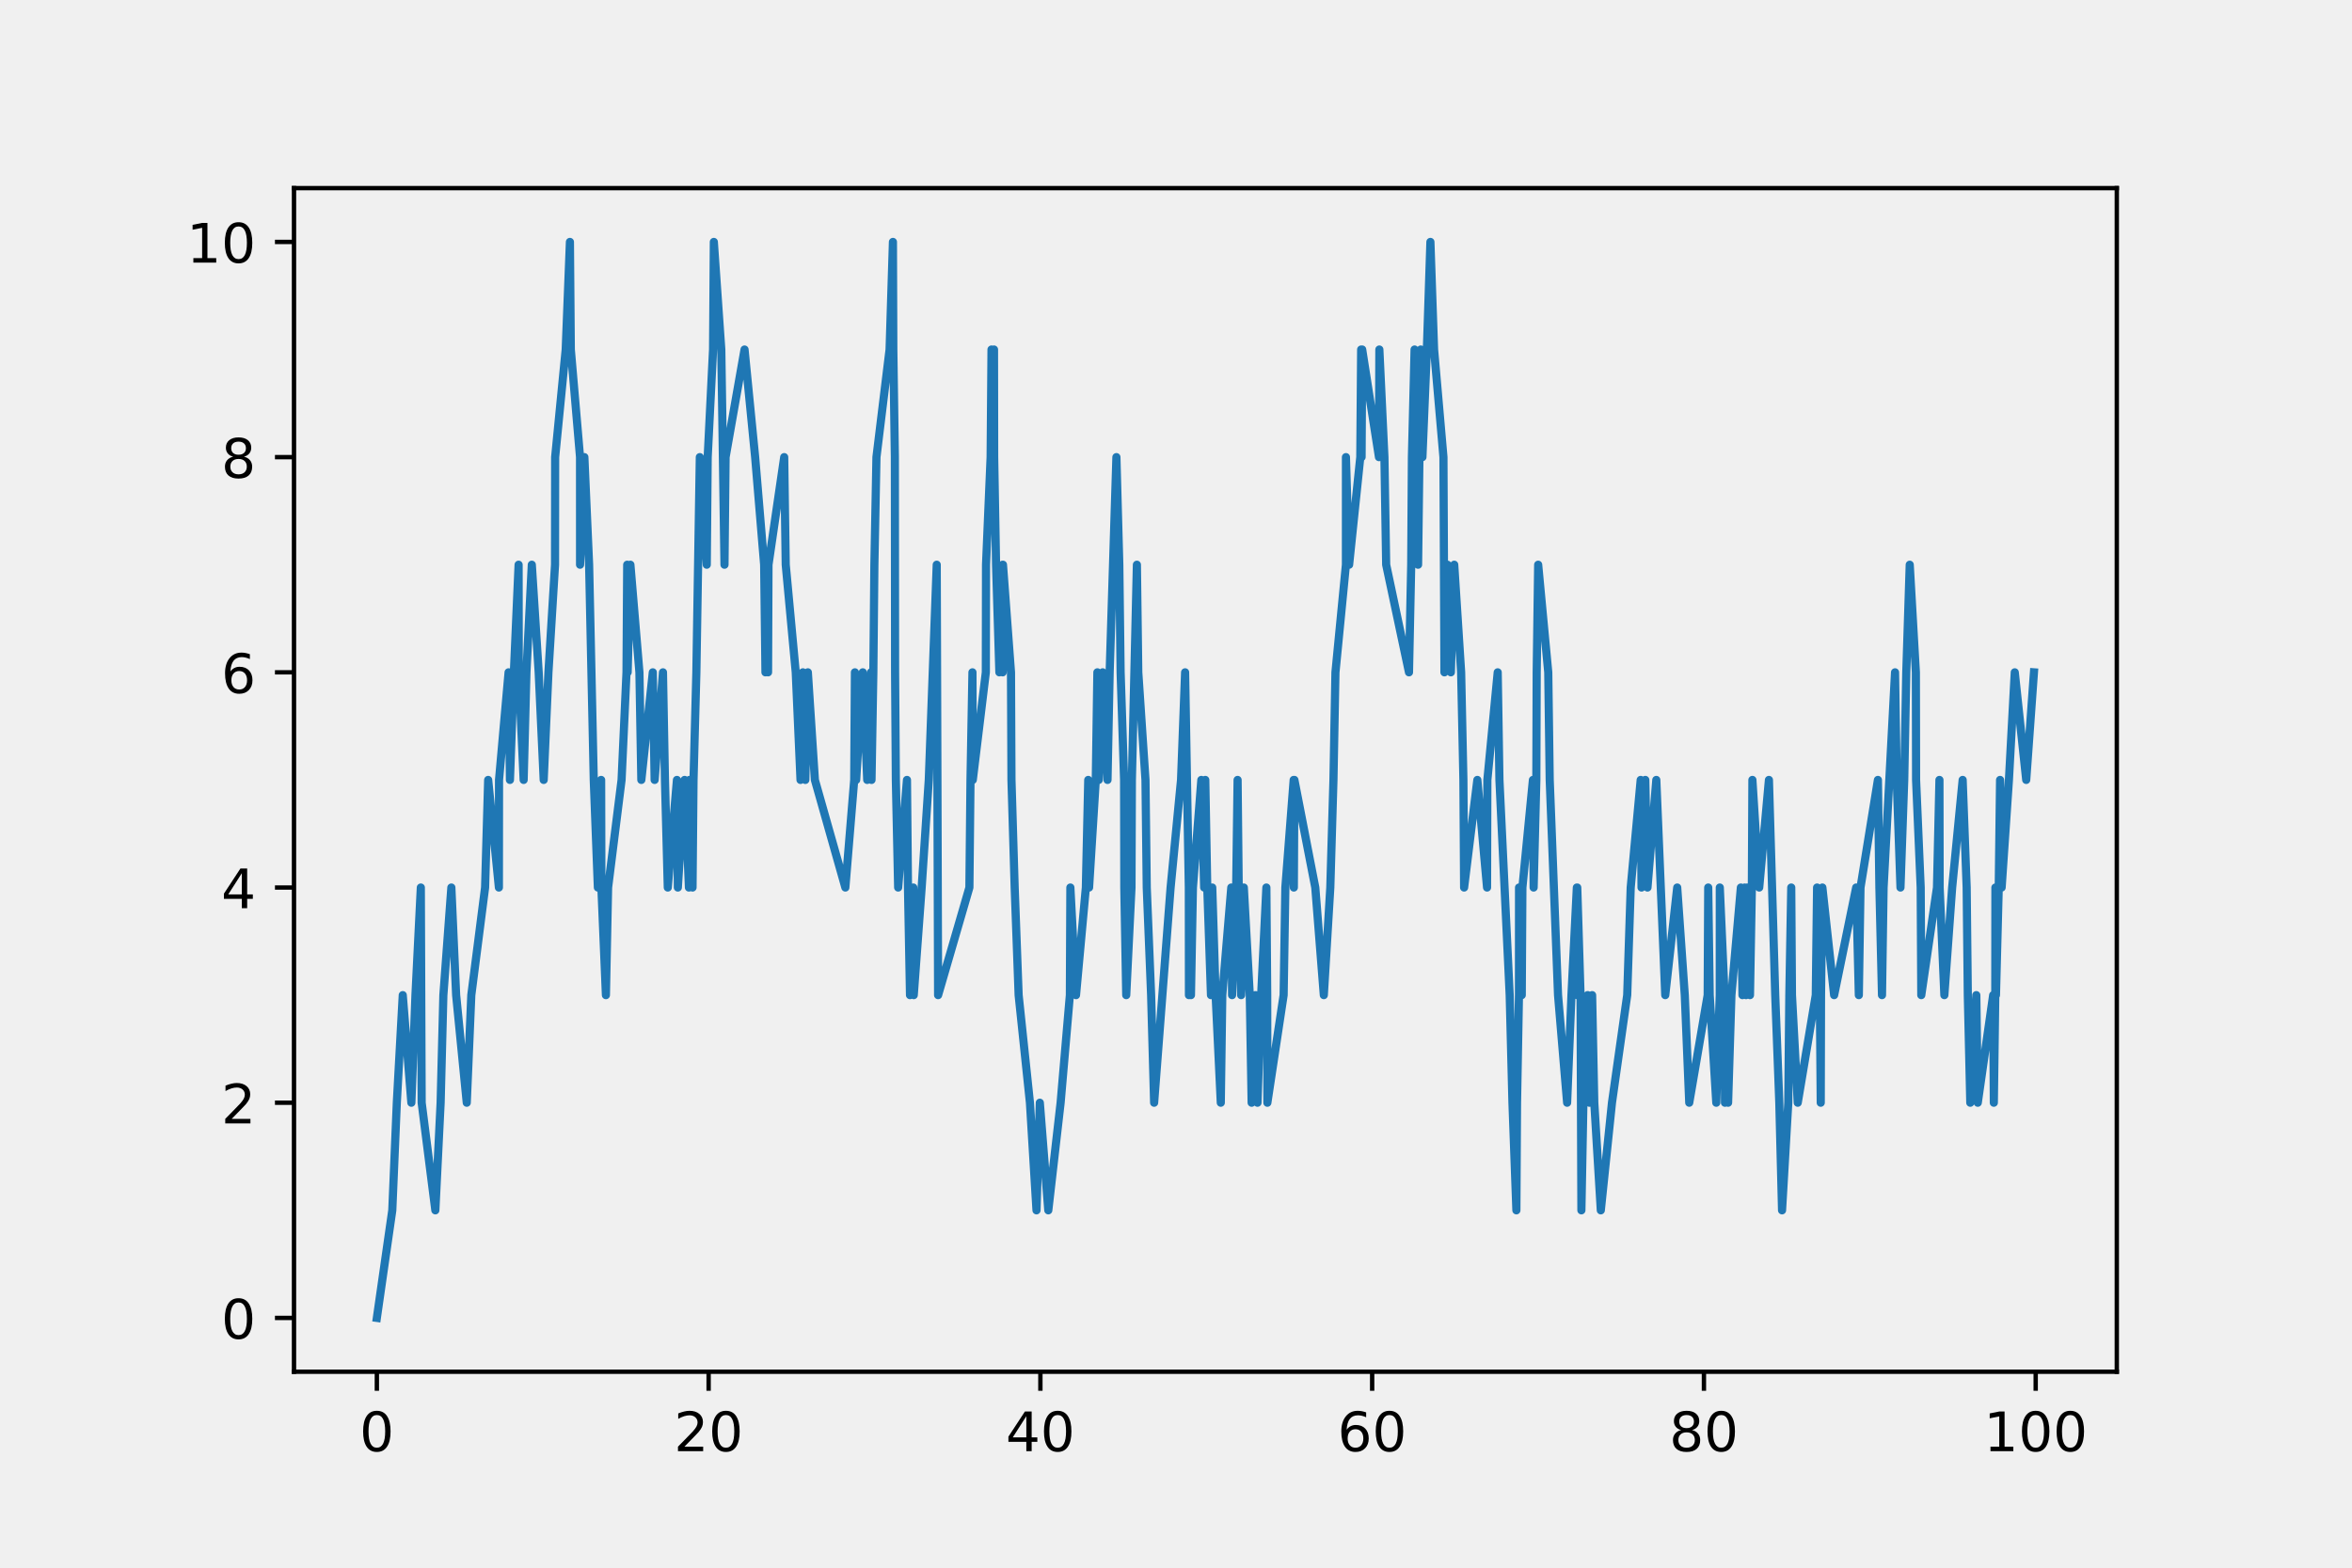
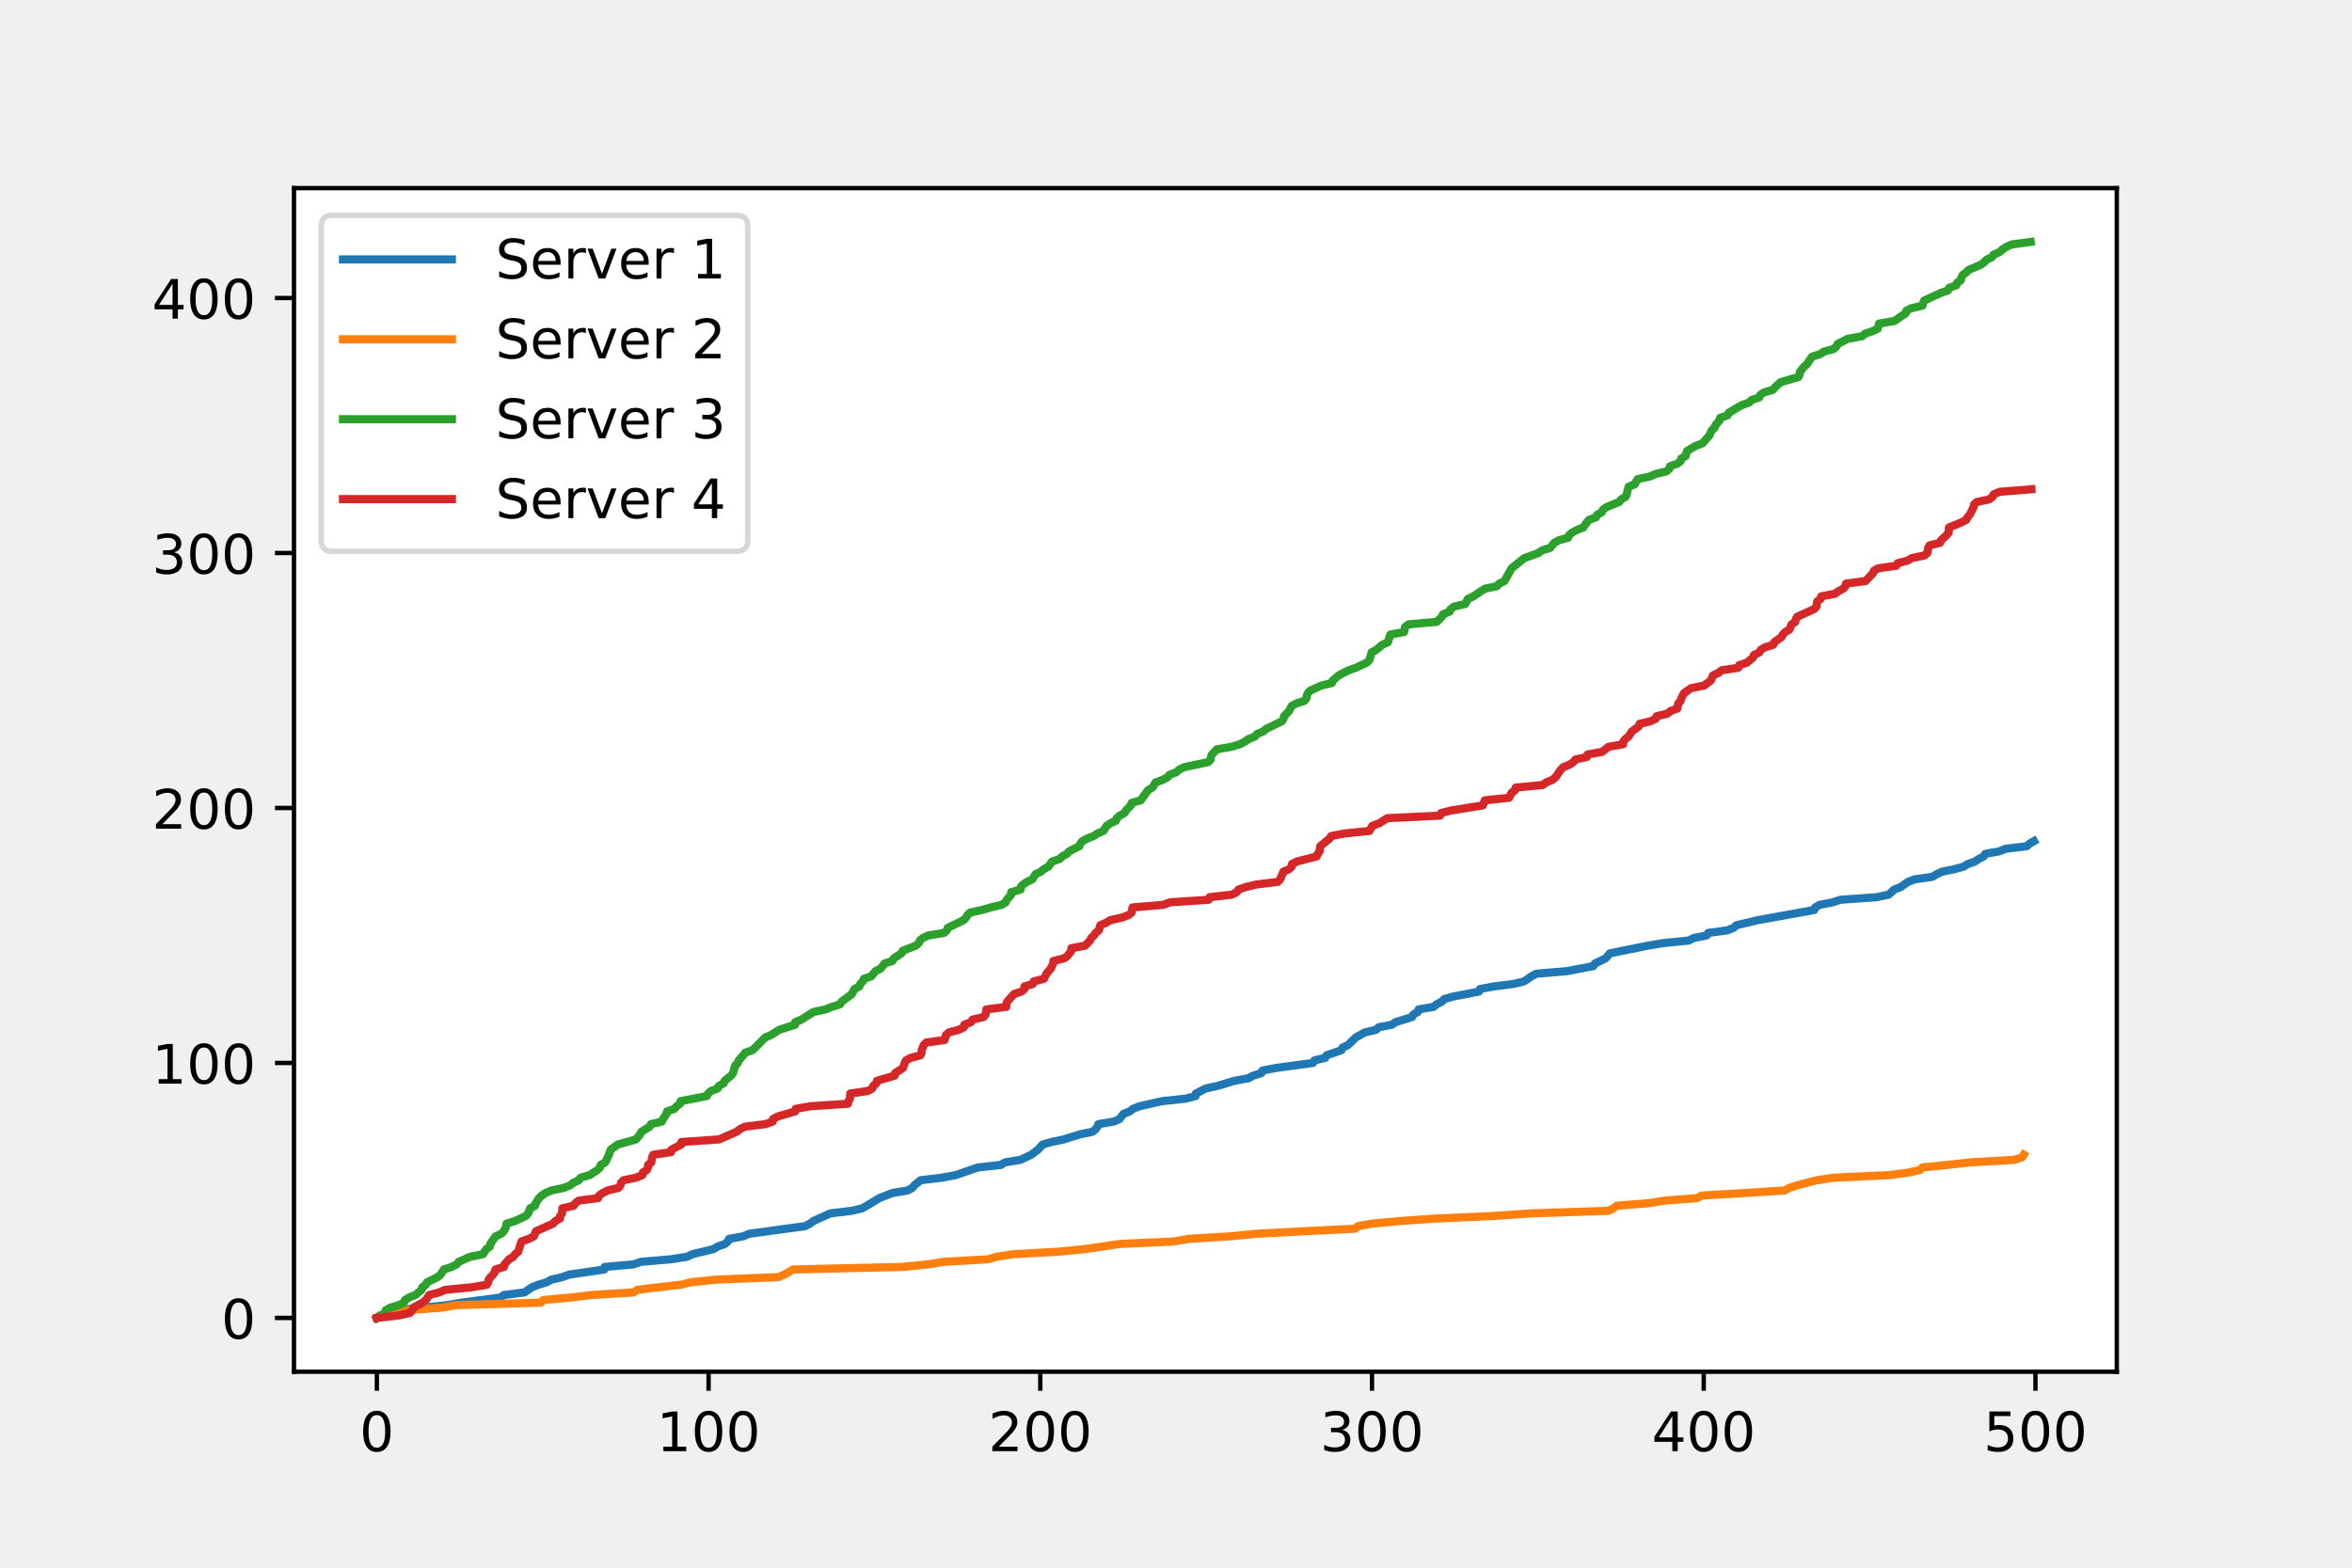
<svg xmlns="http://www.w3.org/2000/svg" xmlns:xlink="http://www.w3.org/1999/xlink" width="432pt" height="288pt" viewBox="0 0 432 288" version="1.1">
  <defs>
    <style type="text/css">*{stroke-linejoin: round; stroke-linecap: butt}</style>
  </defs>
  <g id="figure_1">
    <g id="patch_1">
      <path d="M 0 288  L 432 288  L 432 0  L 0 0  L 0 288  z " style="fill: none" />
    </g>
    <g id="axes_1">
      <g id="patch_2">
-         <path d="M 54 252  L 388.8 252  L 388.8 34.56  L 54 34.56  L 54 252  z " style="fill: none" />
+         <path d="M 54 252  L 388.8 252  L 388.8 34.56  L 54 34.56  z " style="fill: #ffffff" />
      </g>
      <g id="matplotlib.axis_1">
        <g id="xtick_1">
          <g id="line2d_1">
            <defs>
-               <path id="m3041a40b55" d="M 0 0  L 0 3.5  " style="stroke: #000000; stroke-width: 0.8" />
+               <path id="ma9ad5bdc70" d="M 0 0  L 0 3.5  " style="stroke: #000000; stroke-width: 0.8" />
            </defs>
            <g>
-               <use xlink:href="#m3041a40b55" x="69.218" y="252" style="stroke: #000000; stroke-width: 0.8" />
+               <use xlink:href="#ma9ad5bdc70" x="69.218" y="252" style="stroke: #000000; stroke-width: 0.8" />
            </g>
          </g>
          <g id="text_1">
            <g transform="translate(66.03693 266.5984)scale(0.1 -0.1)">
              <defs>
                <path id="DejaVuSans-30" d="M 2034 4250  Q 1547 4250 1301 3770  Q 1056 3291 1056 2328  Q 1056 1369 1301 889  Q 1547 409 2034 409  Q 2525 409 2770 889  Q 3016 1369 3016 2328  Q 3016 3291 2770 3770  Q 2525 4250 2034 4250  z M 2034 4750  Q 2819 4750 3233 4129  Q 3647 3509 3647 2328  Q 3647 1150 3233 529  Q 2819 -91 2034 -91  Q 1250 -91 836 529  Q 422 1150 422 2328  Q 422 3509 836 4129  Q 1250 4750 2034 4750  z " transform="scale(0.015625)" />
              </defs>
              <use xlink:href="#DejaVuSans-30" />
            </g>
          </g>
        </g>
        <g id="xtick_2">
          <g id="line2d_2">
            <g>
-               <use xlink:href="#m3041a40b55" x="130.155" y="252" style="stroke: #000000; stroke-width: 0.8" />
+               <use xlink:href="#ma9ad5bdc70" x="130.146" y="252" style="stroke: #000000; stroke-width: 0.8" />
            </g>
          </g>
          <g id="text_2">
-             <g transform="translate(123.7925 266.5984)scale(0.1 -0.1)">
-               <defs>
-                 <path id="DejaVuSans-32" d="M 1228 531  L 3431 531  L 3431 0  L 469 0  L 469 531  Q 828 903 1448 1529  Q 2069 2156 2228 2338  Q 2531 2678 2651 2914  Q 2772 3150 2772 3378  Q 2772 3750 2511 3984  Q 2250 4219 1831 4219  Q 1534 4219 1204 4116  Q 875 4013 500 3803  L 500 4441  Q 881 4594 1212 4672  Q 1544 4750 1819 4750  Q 2544 4750 2975 4387  Q 3406 4025 3406 3419  Q 3406 3131 3298 2873  Q 3191 2616 2906 2266  Q 2828 2175 2409 1742  Q 1991 1309 1228 531  z " transform="scale(0.015625)" />
-               </defs>
-               <use xlink:href="#DejaVuSans-32" />
-               <use xlink:href="#DejaVuSans-30" x="63.623" />
+             <g transform="translate(120.6025 266.5984)scale(0.1 -0.1)">
+               <defs>
+                 <path id="DejaVuSans-31" d="M 794 531  L 1825 531  L 1825 4091  L 703 3866  L 703 4441  L 1819 4666  L 2450 4666  L 2450 531  L 3481 531  L 3481 0  L 794 0  L 794 531  z " transform="scale(0.015625)" />
+               </defs>
+               <use xlink:href="#DejaVuSans-31" />
+               <use xlink:href="#DejaVuSans-30" x="63.623" />
+               <use xlink:href="#DejaVuSans-30" x="127.246" />
            </g>
          </g>
        </g>
        <g id="xtick_3">
          <g id="line2d_3">
            <g>
-               <use xlink:href="#m3041a40b55" x="191.092" y="252" style="stroke: #000000; stroke-width: 0.8" />
+               <use xlink:href="#ma9ad5bdc70" x="191.074" y="252" style="stroke: #000000; stroke-width: 0.8" />
            </g>
          </g>
          <g id="text_3">
-             <g transform="translate(184.7294 266.5984)scale(0.1 -0.1)">
-               <defs>
-                 <path id="DejaVuSans-34" d="M 2419 4116  L 825 1625  L 2419 1625  L 2419 4116  z M 2253 4666  L 3047 4666  L 3047 1625  L 3713 1625  L 3713 1100  L 3047 1100  L 3047 0  L 2419 0  L 2419 1100  L 313 1100  L 313 1709  L 2253 4666  z " transform="scale(0.015625)" />
-               </defs>
-               <use xlink:href="#DejaVuSans-34" />
-               <use xlink:href="#DejaVuSans-30" x="63.623" />
+             <g transform="translate(181.5306 266.5984)scale(0.1 -0.1)">
+               <defs>
+                 <path id="DejaVuSans-32" d="M 1228 531  L 3431 531  L 3431 0  L 469 0  L 469 531  Q 828 903 1448 1529  Q 2069 2156 2228 2338  Q 2531 2678 2651 2914  Q 2772 3150 2772 3378  Q 2772 3750 2511 3984  Q 2250 4219 1831 4219  Q 1534 4219 1204 4116  Q 875 4013 500 3803  L 500 4441  Q 881 4594 1212 4672  Q 1544 4750 1819 4750  Q 2544 4750 2975 4387  Q 3406 4025 3406 3419  Q 3406 3131 3298 2873  Q 3191 2616 2906 2266  Q 2828 2175 2409 1742  Q 1991 1309 1228 531  z " transform="scale(0.015625)" />
+               </defs>
+               <use xlink:href="#DejaVuSans-32" />
+               <use xlink:href="#DejaVuSans-30" x="63.623" />
+               <use xlink:href="#DejaVuSans-30" x="127.246" />
            </g>
          </g>
        </g>
        <g id="xtick_4">
          <g id="line2d_4">
            <g>
-               <use xlink:href="#m3041a40b55" x="252.029" y="252" style="stroke: #000000; stroke-width: 0.8" />
+               <use xlink:href="#ma9ad5bdc70" x="252.002" y="252" style="stroke: #000000; stroke-width: 0.8" />
            </g>
          </g>
          <g id="text_4">
-             <g transform="translate(245.6662 266.5984)scale(0.1 -0.1)">
-               <defs>
-                 <path id="DejaVuSans-36" d="M 2113 2584  Q 1688 2584 1439 2293  Q 1191 2003 1191 1497  Q 1191 994 1439 701  Q 1688 409 2113 409  Q 2538 409 2786 701  Q 3034 994 3034 1497  Q 3034 2003 2786 2293  Q 2538 2584 2113 2584  z M 3366 4563  L 3366 3988  Q 3128 4100 2886 4159  Q 2644 4219 2406 4219  Q 1781 4219 1451 3797  Q 1122 3375 1075 2522  Q 1259 2794 1537 2939  Q 1816 3084 2150 3084  Q 2853 3084 3261 2657  Q 3669 2231 3669 1497  Q 3669 778 3244 343  Q 2819 -91 2113 -91  Q 1303 -91 875 529  Q 447 1150 447 2328  Q 447 3434 972 4092  Q 1497 4750 2381 4750  Q 2619 4750 2861 4703  Q 3103 4656 3366 4563  z " transform="scale(0.015625)" />
-               </defs>
-               <use xlink:href="#DejaVuSans-36" />
-               <use xlink:href="#DejaVuSans-30" x="63.623" />
+             <g transform="translate(242.4587 266.5984)scale(0.1 -0.1)">
+               <defs>
+                 <path id="DejaVuSans-33" d="M 2597 2516  Q 3050 2419 3304 2112  Q 3559 1806 3559 1356  Q 3559 666 3084 287  Q 2609 -91 1734 -91  Q 1441 -91 1130 -33  Q 819 25 488 141  L 488 750  Q 750 597 1062 519  Q 1375 441 1716 441  Q 2309 441 2620 675  Q 2931 909 2931 1356  Q 2931 1769 2642 2001  Q 2353 2234 1838 2234  L 1294 2234  L 1294 2753  L 1863 2753  Q 2328 2753 2575 2939  Q 2822 3125 2822 3475  Q 2822 3834 2567 4026  Q 2313 4219 1838 4219  Q 1578 4219 1281 4162  Q 984 4106 628 3988  L 628 4550  Q 988 4650 1302 4700  Q 1616 4750 1894 4750  Q 2613 4750 3031 4423  Q 3450 4097 3450 3541  Q 3450 3153 3228 2886  Q 3006 2619 2597 2516  z " transform="scale(0.015625)" />
+               </defs>
+               <use xlink:href="#DejaVuSans-33" />
+               <use xlink:href="#DejaVuSans-30" x="63.623" />
+               <use xlink:href="#DejaVuSans-30" x="127.246" />
            </g>
          </g>
        </g>
        <g id="xtick_5">
          <g id="line2d_5">
            <g>
-               <use xlink:href="#m3041a40b55" x="312.966" y="252" style="stroke: #000000; stroke-width: 0.8" />
+               <use xlink:href="#ma9ad5bdc70" x="312.931" y="252" style="stroke: #000000; stroke-width: 0.8" />
            </g>
          </g>
          <g id="text_5">
-             <g transform="translate(306.603 266.5984)scale(0.1 -0.1)">
-               <defs>
-                 <path id="DejaVuSans-38" d="M 2034 2216  Q 1584 2216 1326 1975  Q 1069 1734 1069 1313  Q 1069 891 1326 650  Q 1584 409 2034 409  Q 2484 409 2743 651  Q 3003 894 3003 1313  Q 3003 1734 2745 1975  Q 2488 2216 2034 2216  z M 1403 2484  Q 997 2584 770 2862  Q 544 3141 544 3541  Q 544 4100 942 4425  Q 1341 4750 2034 4750  Q 2731 4750 3128 4425  Q 3525 4100 3525 3541  Q 3525 3141 3298 2862  Q 3072 2584 2669 2484  Q 3125 2378 3379 2068  Q 3634 1759 3634 1313  Q 3634 634 3220 271  Q 2806 -91 2034 -91  Q 1263 -91 848 271  Q 434 634 434 1313  Q 434 1759 690 2068  Q 947 2378 1403 2484  z M 1172 3481  Q 1172 3119 1398 2916  Q 1625 2713 2034 2713  Q 2441 2713 2670 2916  Q 2900 3119 2900 3481  Q 2900 3844 2670 4047  Q 2441 4250 2034 4250  Q 1625 4250 1398 4047  Q 1172 3844 1172 3481  z " transform="scale(0.015625)" />
-               </defs>
-               <use xlink:href="#DejaVuSans-38" />
-               <use xlink:href="#DejaVuSans-30" x="63.623" />
+             <g transform="translate(303.3868 266.5984)scale(0.1 -0.1)">
+               <defs>
+                 <path id="DejaVuSans-34" d="M 2419 4116  L 825 1625  L 2419 1625  L 2419 4116  z M 2253 4666  L 3047 4666  L 3047 1625  L 3713 1625  L 3713 1100  L 3047 1100  L 3047 0  L 2419 0  L 2419 1100  L 313 1100  L 313 1709  L 2253 4666  z " transform="scale(0.015625)" />
+               </defs>
+               <use xlink:href="#DejaVuSans-34" />
+               <use xlink:href="#DejaVuSans-30" x="63.623" />
+               <use xlink:href="#DejaVuSans-30" x="127.246" />
            </g>
          </g>
        </g>
        <g id="xtick_6">
          <g id="line2d_6">
            <g>
-               <use xlink:href="#m3041a40b55" x="373.902" y="252" style="stroke: #000000; stroke-width: 0.8" />
+               <use xlink:href="#ma9ad5bdc70" x="373.859" y="252" style="stroke: #000000; stroke-width: 0.8" />
            </g>
          </g>
          <g id="text_6">
-             <g transform="translate(364.3586 266.5984)scale(0.1 -0.1)">
-               <defs>
-                 <path id="DejaVuSans-31" d="M 794 531  L 1825 531  L 1825 4091  L 703 3866  L 703 4441  L 1819 4666  L 2450 4666  L 2450 531  L 3481 531  L 3481 0  L 794 0  L 794 531  z " transform="scale(0.015625)" />
-               </defs>
-               <use xlink:href="#DejaVuSans-31" />
+             <g transform="translate(364.3149 266.5984)scale(0.1 -0.1)">
+               <defs>
+                 <path id="DejaVuSans-35" d="M 691 4666  L 3169 4666  L 3169 4134  L 1269 4134  L 1269 2991  Q 1406 3038 1543 3061  Q 1681 3084 1819 3084  Q 2600 3084 3056 2656  Q 3513 2228 3513 1497  Q 3513 744 3044 326  Q 2575 -91 1722 -91  Q 1428 -91 1123 -41  Q 819 9 494 109  L 494 744  Q 775 591 1075 516  Q 1375 441 1709 441  Q 2250 441 2565 725  Q 2881 1009 2881 1497  Q 2881 1984 2565 2268  Q 2250 2553 1709 2553  Q 1456 2553 1204 2497  Q 953 2441 691 2322  L 691 4666  z " transform="scale(0.015625)" />
+               </defs>
+               <use xlink:href="#DejaVuSans-35" />
              <use xlink:href="#DejaVuSans-30" x="63.623" />
              <use xlink:href="#DejaVuSans-30" x="127.246" />
            </g>
          </g>
        </g>
      </g>
      <g id="matplotlib.axis_2">
        <g id="ytick_1">
          <g id="line2d_7">
            <defs>
-               <path id="m5af190a2f6" d="M 0 0  L -3.5 0  " style="stroke: #000000; stroke-width: 0.8" />
+               <path id="m4e5589f002" d="M 0 0  L -3.5 0  " style="stroke: #000000; stroke-width: 0.8" />
            </defs>
            <g>
-               <use xlink:href="#m5af190a2f6" x="54" y="242.116" style="stroke: #000000; stroke-width: 0.8" />
+               <use xlink:href="#m4e5589f002" x="54" y="242.116" style="stroke: #000000; stroke-width: 0.8" />
            </g>
          </g>
          <g id="text_7">
            <g transform="translate(40.6375 245.9156)scale(0.1 -0.1)">
              <use xlink:href="#DejaVuSans-30" />
            </g>
          </g>
        </g>
        <g id="ytick_2">
          <g id="line2d_8">
            <g>
-               <use xlink:href="#m5af190a2f6" x="54" y="202.582" style="stroke: #000000; stroke-width: 0.8" />
+               <use xlink:href="#m4e5589f002" x="54" y="195.274" style="stroke: #000000; stroke-width: 0.8" />
            </g>
          </g>
          <g id="text_8">
-             <g transform="translate(40.6375 206.381)scale(0.1 -0.1)">
-               <use xlink:href="#DejaVuSans-32" />
+             <g transform="translate(27.9125 199.0737)scale(0.1 -0.1)">
+               <use xlink:href="#DejaVuSans-31" />
+               <use xlink:href="#DejaVuSans-30" x="63.623" />
+               <use xlink:href="#DejaVuSans-30" x="127.246" />
            </g>
          </g>
        </g>
        <g id="ytick_3">
          <g id="line2d_9">
            <g>
-               <use xlink:href="#m5af190a2f6" x="54" y="163.047" style="stroke: #000000; stroke-width: 0.8" />
+               <use xlink:href="#m4e5589f002" x="54" y="148.433" style="stroke: #000000; stroke-width: 0.8" />
            </g>
          </g>
          <g id="text_9">
-             <g transform="translate(40.6375 166.8465)scale(0.1 -0.1)">
-               <use xlink:href="#DejaVuSans-34" />
+             <g transform="translate(27.9125 152.2318)scale(0.1 -0.1)">
+               <use xlink:href="#DejaVuSans-32" />
+               <use xlink:href="#DejaVuSans-30" x="63.623" />
+               <use xlink:href="#DejaVuSans-30" x="127.246" />
            </g>
          </g>
        </g>
        <g id="ytick_4">
          <g id="line2d_10">
            <g>
-               <use xlink:href="#m5af190a2f6" x="54" y="123.513" style="stroke: #000000; stroke-width: 0.8" />
+               <use xlink:href="#m4e5589f002" x="54" y="101.591" style="stroke: #000000; stroke-width: 0.8" />
            </g>
          </g>
          <g id="text_10">
-             <g transform="translate(40.6375 127.3119)scale(0.1 -0.1)">
-               <use xlink:href="#DejaVuSans-36" />
+             <g transform="translate(27.9125 105.3899)scale(0.1 -0.1)">
+               <use xlink:href="#DejaVuSans-33" />
+               <use xlink:href="#DejaVuSans-30" x="63.623" />
+               <use xlink:href="#DejaVuSans-30" x="127.246" />
            </g>
          </g>
        </g>
        <g id="ytick_5">
          <g id="line2d_11">
            <g>
-               <use xlink:href="#m5af190a2f6" x="54" y="83.978" style="stroke: #000000; stroke-width: 0.8" />
+               <use xlink:href="#m4e5589f002" x="54" y="54.749" style="stroke: #000000; stroke-width: 0.8" />
            </g>
          </g>
          <g id="text_11">
-             <g transform="translate(40.6375 87.7774)scale(0.1 -0.1)">
-               <use xlink:href="#DejaVuSans-38" />
-             </g>
-           </g>
-         </g>
-         <g id="ytick_6">
-           <g id="line2d_12">
-             <g>
-               <use xlink:href="#m5af190a2f6" x="54" y="44.444" style="stroke: #000000; stroke-width: 0.8" />
-             </g>
-           </g>
-           <g id="text_12">
-             <g transform="translate(34.275 48.24285)scale(0.1 -0.1)">
-               <use xlink:href="#DejaVuSans-31" />
-               <use xlink:href="#DejaVuSans-30" x="63.623" />
-             </g>
-           </g>
-         </g>
+             <g transform="translate(27.9125 58.54807)scale(0.1 -0.1)">
+               <use xlink:href="#DejaVuSans-34" />
+               <use xlink:href="#DejaVuSans-30" x="63.623" />
+               <use xlink:href="#DejaVuSans-30" x="127.246" />
+             </g>
+           </g>
+         </g>
+       </g>
+       <g id="line2d_12">
+         <path d="M 69.218 242.116  L 69.785 241.648  L 71.56 241.18  L 72.687 240.711  L 82.165 239.774  L 84.762 239.306  L 92.008 238.369  L 92.54 237.901  L 96.345 237.432  L 97.679 236.495  L 98.862 236.027  L 100.406 235.559  L 101.231 235.09  L 103.27 234.622  L 104.569 234.153  L 111.012 233.216  L 111.066 232.748  L 116.356 232.28  L 117.715 231.811  L 123.22 231.343  L 126.218 230.874  L 127.183 230.406  L 131.063 229.469  L 131.819 229.001  L 133.149 228.532  L 133.688 228.064  L 133.906 227.595  L 136.474 227.127  L 137.592 226.659  L 147.867 225.253  L 148.786 224.785  L 149.392 224.316  L 152.476 222.911  L 156.407 222.443  L 158.404 221.974  L 161.514 220.101  L 163.914 219.164  L 166.713 218.695  L 167.579 218.227  L 167.943 217.759  L 169.084 216.822  L 172.945 216.353  L 175.521 215.885  L 179.577 214.48  L 183.815 214.011  L 184.595 213.543  L 187.412 213.074  L 189.427 212.138  L 190.659 211.201  L 191.492 210.264  L 193.142 209.795  L 195.357 209.327  L 198.341 208.39  L 200.639 207.922  L 201.226 207.453  L 201.563 206.985  L 201.75 206.517  L 204.567 206.048  L 205.614 205.58  L 206.33 204.643  L 207.511 204.174  L 208.101 203.706  L 209.254 203.238  L 213.429 202.301  L 217.792 201.832  L 219.591 201.364  L 219.637 200.896  L 221.476 199.959  L 223.624 199.49  L 226.733 198.553  L 229.306 198.085  L 230.174 197.617  L 231.668 197.148  L 231.849 196.68  L 234.281 196.211  L 241.167 195.274  L 241.414 194.806  L 243.404 194.338  L 243.672 193.869  L 246.396 192.932  L 246.566 192.464  L 247.57 191.996  L 249.027 190.59  L 250.695 189.653  L 252.741 189.185  L 253.234 188.717  L 255.675 188.248  L 256.318 187.78  L 259.348 186.843  L 259.601 186.375  L 260.413 185.906  L 260.563 185.438  L 263.317 184.969  L 263.847 184.501  L 264.797 184.032  L 265.234 183.564  L 266.833 183.096  L 271.651 182.159  L 271.818 181.69  L 274.377 181.222  L 278.011 180.754  L 279.942 180.285  L 281.302 179.348  L 282.165 178.88  L 287.817 178.411  L 292.668 177.475  L 292.938 177.006  L 294.91 176.069  L 295.707 175.132  L 302.675 173.727  L 305.467 173.259  L 310.176 172.79  L 311.084 172.322  L 313.455 171.854  L 313.746 171.385  L 317.278 170.917  L 318.419 170.448  L 318.928 169.98  L 322.877 169.043  L 333.243 167.169  L 333.398 166.701  L 334.207 166.233  L 336.623 165.764  L 338.03 165.296  L 344.629 164.827  L 346.885 164.359  L 347.884 163.422  L 349.124 162.954  L 350.431 162.017  L 351.654 161.548  L 354.944 161.08  L 355.684 160.611  L 356.684 160.143  L 358.982 159.675  L 360.657 159.206  L 361.425 158.738  L 362.765 158.269  L 363.436 157.801  L 364.342 157.333  L 364.634 156.864  L 367.227 156.396  L 368.393 155.927  L 372.247 155.459  L 372.773 154.99  L 373.582 154.522  L 373.582 154.522  " clip-path="url(#p10d3a8011f)" style="fill: none; stroke: #1f77b4; stroke-width: 1.5; stroke-linecap: square" />
      </g>
      <g id="line2d_13">
-         <path d="M 69.218 242.116  L 72.053 222.349  L 72.884 202.582  L 73.975 182.815  L 75.556 202.582  L 76.308 182.815  L 77.294 163.047  L 77.449 202.582  L 79.962 222.349  L 80.931 202.582  L 81.435 182.815  L 82.903 163.047  L 83.781 182.815  L 85.731 202.582  L 86.567 182.815  L 89.098 163.047  L 89.664 143.28  L 91.634 163.047  L 91.658 143.28  L 93.413 123.513  L 93.664 143.28  L 94.386 123.513  L 95.254 103.745  L 95.281 123.513  L 96.181 143.28  L 96.692 123.513  L 97.679 103.745  L 98.943 123.513  L 99.862 143.28  L 100.733 123.513  L 101.945 103.745  L 101.967 83.978  L 103.904 64.211  L 104.68 44.444  L 104.844 64.211  L 106.538 83.978  L 106.542 103.745  L 107.334 83.978  L 108.205 103.745  L 109.057 143.28  L 109.813 163.047  L 110.414 143.28  L 110.459 163.047  L 111.29 182.815  L 111.691 163.047  L 114.167 143.28  L 115.072 123.513  L 115.2 103.745  L 115.284 123.513  L 115.788 103.745  L 117.445 123.513  L 117.796 143.28  L 119.902 123.513  L 120.238 143.28  L 121.77 123.513  L 122.135 143.28  L 122.654 163.047  L 124.336 143.28  L 124.502 163.047  L 125.744 143.28  L 126.536 163.047  L 126.641 143.28  L 127.201 163.047  L 127.381 143.28  L 127.904 123.513  L 128.538 83.978  L 129.813 103.745  L 129.984 83.978  L 130.97 64.211  L 131.113 44.444  L 132.483 64.211  L 133.07 103.745  L 133.272 83.978  L 136.752 64.211  L 138.701 83.978  L 140.354 103.745  L 140.595 123.513  L 140.66 103.745  L 141.071 123.513  L 141.151 103.745  L 144.036 83.978  L 144.318 103.745  L 146.157 123.513  L 147.033 143.28  L 147.47 123.513  L 147.917 143.28  L 148.382 123.513  L 149.674 143.28  L 155.27 163.047  L 156.896 143.28  L 157.026 123.513  L 157.255 143.28  L 158.472 123.513  L 159.285 143.28  L 159.987 123.513  L 160.074 143.28  L 160.411 123.513  L 160.601 103.745  L 160.981 83.978  L 163.392 64.211  L 164.008 44.444  L 164.08 64.211  L 164.363 83.978  L 164.403 123.513  L 164.544 143.28  L 164.967 163.047  L 166.586 143.28  L 166.773 163.047  L 167.143 182.815  L 167.75 163.047  L 167.832 182.815  L 169.285 163.047  L 170.592 143.28  L 172.052 103.745  L 172.305 182.815  L 178.052 163.047  L 178.253 143.28  L 178.613 123.513  L 178.675 143.28  L 181.071 123.513  L 181.106 103.745  L 181.951 83.978  L 182.114 64.211  L 182.191 83.978  L 182.572 64.211  L 182.603 83.978  L 182.952 103.745  L 183.558 123.513  L 184.158 103.745  L 184.16 123.513  L 184.22 103.745  L 185.692 123.513  L 185.781 143.28  L 186.369 163.047  L 187.097 182.815  L 189.172 202.582  L 190.377 222.349  L 190.988 202.582  L 192.545 222.349  L 194.807 202.582  L 196.508 182.815  L 196.599 163.047  L 197.635 182.815  L 199.443 163.047  L 199.883 143.28  L 200.035 163.047  L 201.267 143.28  L 201.559 123.513  L 201.814 143.28  L 202.531 123.513  L 203.421 143.28  L 203.814 123.513  L 205.055 83.978  L 205.586 103.745  L 205.827 123.513  L 206.466 143.28  L 206.504 163.047  L 206.86 182.815  L 207.825 163.047  L 207.896 143.28  L 208.817 103.745  L 209.072 123.513  L 210.395 143.28  L 210.627 163.047  L 211.43 182.815  L 211.983 202.582  L 215.009 163.047  L 216.925 143.28  L 217.673 123.513  L 218.355 163.047  L 218.378 182.815  L 218.488 163.047  L 218.747 182.815  L 219.109 163.047  L 220.654 143.28  L 221.172 163.047  L 221.379 143.28  L 221.742 163.047  L 222.424 182.815  L 222.658 163.047  L 223.278 182.815  L 224.226 202.582  L 224.502 182.815  L 226.155 163.047  L 226.301 182.815  L 227.053 163.047  L 227.314 143.28  L 227.518 163.047  L 227.967 182.815  L 228.457 163.047  L 229.553 182.815  L 229.894 202.582  L 230.602 182.815  L 230.968 202.582  L 231.642 182.815  L 232.6 163.047  L 232.754 182.815  L 232.782 202.582  L 235.768 182.815  L 236.086 163.047  L 237.613 143.28  L 237.645 163.047  L 237.746 143.28  L 241.584 163.047  L 243.15 182.815  L 244.341 163.047  L 244.92 143.28  L 245.286 123.513  L 247.211 103.745  L 247.214 83.978  L 247.798 103.745  L 249.85 83.978  L 250.007 64.211  L 250.088 83.978  L 250.199 64.211  L 253.28 83.978  L 253.351 64.211  L 254.281 83.978  L 254.603 103.745  L 258.794 123.513  L 259.202 103.745  L 259.331 83.978  L 259.82 64.211  L 260.334 83.978  L 260.464 103.745  L 260.957 64.211  L 261.263 83.978  L 262.078 64.211  L 262.728 44.444  L 263.403 64.211  L 265.123 83.978  L 265.306 123.513  L 265.858 103.745  L 266.484 123.513  L 267.103 103.745  L 268.374 123.513  L 268.788 143.28  L 268.918 163.047  L 271.35 143.28  L 273.132 163.047  L 273.19 143.28  L 275.089 123.513  L 275.406 143.28  L 277.29 182.815  L 277.797 202.582  L 278.52 222.349  L 278.638 202.582  L 278.993 182.815  L 279.007 163.047  L 279.506 182.815  L 279.625 163.047  L 281.556 143.28  L 281.689 163.047  L 282.185 143.28  L 282.249 123.513  L 282.522 103.745  L 284.374 123.513  L 284.641 143.28  L 286.171 182.815  L 287.839 202.582  L 288.635 182.815  L 289.625 163.047  L 289.693 182.815  L 289.7 163.047  L 290.304 182.815  L 290.46 222.349  L 290.828 202.582  L 291.615 182.815  L 291.948 202.582  L 292.431 182.815  L 292.828 202.582  L 294.026 222.349  L 296.076 202.582  L 298.876 182.815  L 299.518 163.047  L 301.35 143.28  L 301.505 163.047  L 302.197 143.28  L 302.6 163.047  L 304.219 143.28  L 305.864 182.815  L 308.06 163.047  L 309.449 182.815  L 310.269 202.582  L 313.654 182.815  L 313.757 163.047  L 314.027 182.815  L 315.235 202.582  L 315.869 182.815  L 315.881 163.047  L 316.757 182.815  L 316.83 202.582  L 316.995 182.815  L 317.406 202.582  L 318.017 182.815  L 319.75 163.047  L 320.045 182.815  L 320.45 163.047  L 320.696 182.815  L 320.91 163.047  L 321.425 182.815  L 321.77 163.047  L 321.87 143.28  L 323.122 163.047  L 324.905 143.28  L 326.063 182.815  L 326.811 202.582  L 327.314 222.349  L 328.459 202.582  L 328.652 182.815  L 329.006 163.047  L 329.137 182.815  L 330.198 202.582  L 333.509 182.815  L 333.75 163.047  L 334.25 182.815  L 334.422 202.582  L 334.473 182.815  L 334.723 163.047  L 336.882 182.815  L 340.93 163.047  L 341.419 182.815  L 341.723 163.047  L 344.923 143.28  L 345.194 163.047  L 345.672 182.815  L 345.965 163.047  L 348.069 123.513  L 348.379 143.28  L 349.067 163.047  L 349.758 143.28  L 350.134 123.513  L 350.767 103.745  L 351.896 123.513  L 351.934 143.28  L 352.779 163.047  L 352.889 182.815  L 355.772 163.047  L 356.224 143.28  L 356.261 163.047  L 357.127 182.815  L 358.56 163.047  L 360.489 143.28  L 361.225 163.047  L 361.434 182.815  L 361.89 202.582  L 362.996 182.815  L 363.265 202.582  L 366.091 182.815  L 366.214 202.582  L 366.48 182.815  L 366.503 163.047  L 366.606 182.815  L 367.115 163.047  L 367.36 143.28  L 367.648 163.047  L 368.986 143.28  L 370.057 123.513  L 372.163 143.28  L 373.582 123.513  L 373.582 123.513  " clip-path="url(#pe62429bb14)" style="fill: none; stroke: #1f77b4; stroke-width: 1.5; stroke-linecap: square" />
+         <path d="M 69.218 242.116  L 69.951 241.648  L 71.955 241.18  L 74.005 240.711  L 81.183 240.243  L 83.644 239.774  L 99.334 239.306  L 99.769 238.837  L 104.821 238.369  L 108.69 237.901  L 116.376 237.432  L 117.024 236.964  L 120.802 236.495  L 124.988 236.027  L 126.923 235.559  L 131.332 235.09  L 142.949 234.622  L 144.062 234.153  L 144.878 233.685  L 145.645 233.216  L 165.706 232.748  L 170.476 232.28  L 173.312 231.811  L 181.494 231.343  L 183.04 230.874  L 186.222 230.406  L 194.612 229.937  L 199.272 229.469  L 202.5 229.001  L 205.621 228.532  L 215.63 228.064  L 218.257 227.595  L 225.945 227.127  L 230.687 226.659  L 239.473 226.19  L 248.913 225.722  L 249.422 225.253  L 252.121 224.785  L 257.205 224.316  L 263.859 223.848  L 274.506 223.38  L 281.174 222.911  L 295.411 222.443  L 296.36 221.974  L 296.963 221.506  L 302.874 221.038  L 305.721 220.569  L 311.704 220.101  L 312.589 219.632  L 320.593 219.164  L 327.815 218.695  L 328.633 218.227  L 330.073 217.759  L 331.843 217.29  L 333.709 216.822  L 336.787 216.353  L 346.969 215.885  L 350.538 215.416  L 352.637 214.948  L 353.064 214.48  L 357.606 214.011  L 361.897 213.543  L 369.992 213.074  L 371.42 212.606  L 371.705 212.138  " clip-path="url(#p10d3a8011f)" style="fill: none; stroke: #ff7f0e; stroke-width: 1.5; stroke-linecap: square" />
+       </g>
+       <g id="line2d_14">
+         <path d="M 69.218 242.116  L 70.169 241.648  L 70.636 241.18  L 70.833 240.711  L 71.661 240.243  L 73.194 239.774  L 74.199 239.306  L 74.373 238.837  L 75.117 238.369  L 76.292 237.901  L 77.439 236.964  L 77.559 236.495  L 78.201 236.027  L 78.443 235.559  L 80.376 234.622  L 80.922 234.153  L 81.536 233.216  L 82.948 232.748  L 83.881 232.28  L 84.253 231.811  L 86.36 230.874  L 88.725 230.406  L 89.317 229.469  L 89.997 229.001  L 90.046 228.532  L 91.02 227.127  L 92.049 226.659  L 92.547 226.19  L 93 225.253  L 93.033 224.785  L 94.605 224.316  L 96.595 223.38  L 97.022 222.911  L 97.373 221.974  L 98.268 221.506  L 98.392 221.038  L 99.003 220.101  L 99.513 219.632  L 100.198 219.164  L 101.295 218.695  L 103.565 218.227  L 104.723 217.759  L 105.3 217.29  L 106.29 216.822  L 106.644 216.353  L 108.269 215.885  L 109.724 214.948  L 110.207 214.48  L 110.33 214.011  L 111.17 213.543  L 111.851 212.138  L 112.172 211.201  L 113.46 210.264  L 116.799 209.327  L 117.575 208.39  L 117.807 207.922  L 119.316 206.985  L 119.557 206.517  L 121.56 206.048  L 121.771 205.58  L 122.395 204.643  L 122.522 204.174  L 123.884 203.706  L 124.27 203.238  L 124.91 202.769  L 124.992 202.301  L 129.82 201.364  L 130.054 200.896  L 130.586 200.427  L 131.819 199.959  L 132.035 199.49  L 132.928 199.022  L 133.087 198.553  L 134.29 197.617  L 134.631 197.148  L 135.034 195.743  L 135.529 195.274  L 135.677 194.806  L 136.514 193.869  L 136.864 193.401  L 138.219 192.932  L 140.089 191.059  L 140.564 190.59  L 141.663 190.122  L 143.118 189.185  L 146.035 188.248  L 146.067 187.78  L 147.185 187.311  L 149.429 185.906  L 151.633 185.438  L 152.784 184.969  L 154.293 184.501  L 154.558 184.032  L 156.453 182.627  L 156.941 181.69  L 157.848 181.222  L 158.008 180.754  L 158.474 180.285  L 158.668 179.817  L 160.04 179.348  L 160.794 178.411  L 161.754 177.943  L 162.473 177.006  L 163.926 176.538  L 164.154 176.069  L 165.579 175.132  L 165.793 174.664  L 168.215 173.727  L 168.746 173.259  L 168.944 172.79  L 169.5 172.322  L 170.489 171.854  L 173.39 171.385  L 173.905 170.917  L 174.085 170.448  L 176.97 169.043  L 177.424 168.575  L 177.712 168.106  L 178.185 167.638  L 180.386 167.169  L 181.965 166.701  L 183.941 166.233  L 184.713 165.764  L 184.919 165.296  L 185.728 164.359  L 185.741 163.89  L 187.451 163.422  L 187.482 162.954  L 187.924 162.485  L 188.597 162.017  L 189.601 161.548  L 190.193 160.611  L 191.163 160.143  L 191.712 159.675  L 192.568 159.206  L 193.239 158.269  L 194.636 157.801  L 195.1 157.333  L 195.946 156.864  L 196.381 156.396  L 198.227 155.459  L 198.433 154.99  L 198.803 154.522  L 199.685 154.054  L 200.875 153.585  L 201.583 153.117  L 202.673 152.648  L 203.257 151.712  L 203.947 151.243  L 204.969 150.775  L 205.091 150.306  L 205.677 149.838  L 206.517 149.369  L 206.797 148.901  L 207.699 147.964  L 207.857 147.496  L 209.512 147.027  L 210.874 145.154  L 211.677 144.685  L 212.26 143.748  L 213.5 143.28  L 214.409 142.812  L 214.797 142.343  L 216.049 141.875  L 216.565 141.406  L 217.492 140.938  L 221.935 140.001  L 222.354 139.533  L 222.406 139.064  L 222.609 138.596  L 223.522 137.659  L 226.191 137.191  L 227.738 136.722  L 228.647 136.254  L 229.31 135.785  L 230.478 135.317  L 230.872 134.848  L 232.031 134.38  L 232.532 133.912  L 235.447 132.506  L 235.746 132.038  L 235.846 131.57  L 236.763 130.633  L 237.25 129.696  L 238.092 129.227  L 239.571 128.759  L 239.958 128.291  L 239.999 127.822  L 240.198 127.354  L 240.638 126.885  L 242.651 125.949  L 244.64 125.48  L 244.79 125.012  L 245.885 124.075  L 247.686 123.138  L 249.043 122.67  L 251.035 121.733  L 251.531 121.264  L 251.926 119.859  L 252.757 119.391  L 253.891 118.454  L 254.919 117.985  L 255.363 116.58  L 257.885 116.112  L 258.069 115.175  L 258.71 114.706  L 263.895 114.238  L 264.842 113.301  L 265.075 112.833  L 266.265 112.364  L 266.439 111.896  L 267.098 111.428  L 269.128 110.959  L 269.617 110.022  L 270.63 109.554  L 271.97 108.617  L 272.757 108.149  L 274.949 107.68  L 275.375 107.212  L 276.336 106.743  L 277.639 104.401  L 279.98 102.528  L 282.58 101.591  L 283.227 101.122  L 284.723 100.654  L 285.477 99.717  L 286.331 99.249  L 288.016 98.78  L 288.2 98.312  L 288.745 97.843  L 289.612 97.375  L 290.79 96.907  L 291.45 95.97  L 291.86 95.501  L 293.153 95.033  L 293.353 94.564  L 294.214 94.096  L 294.409 93.628  L 295.084 93.159  L 297.392 92.222  L 297.749 91.754  L 298.565 91.286  L 298.781 90.817  L 298.999 89.88  L 299.145 89.412  L 300.297 88.943  L 300.496 88.475  L 300.832 88.007  L 303.054 87.538  L 304.089 87.07  L 306.064 86.601  L 306.618 86.133  L 306.735 85.664  L 308.076 85.196  L 308.68 84.728  L 308.761 84.259  L 309.593 83.791  L 309.855 82.854  L 311.428 81.917  L 312.686 81.449  L 313.939 80.043  L 314.354 79.107  L 314.88 78.638  L 315.034 78.17  L 315.841 77.233  L 315.943 76.765  L 317.306 76.296  L 317.528 75.828  L 319.121 74.891  L 319.927 74.422  L 321.258 73.954  L 321.725 73.486  L 323.124 73.017  L 323.316 72.549  L 323.996 72.08  L 325.648 71.612  L 326.012 71.144  L 327.054 70.207  L 330.321 69.27  L 330.539 68.801  L 330.59 68.333  L 331.313 67.396  L 331.871 66.928  L 332.822 65.522  L 334.333 65.054  L 334.999 64.586  L 336.809 64.117  L 337.301 63.649  L 337.525 63.18  L 339.385 62.244  L 342.002 61.775  L 342.539 61.307  L 343.979 60.838  L 344.893 60.37  L 345.143 59.433  L 347.98 58.965  L 349.301 58.028  L 350.037 57.559  L 350.151 57.091  L 351.041 56.623  L 353.105 56.154  L 353.399 55.217  L 356.475 53.812  L 357.813 53.344  L 358.02 52.875  L 359.327 52.407  L 359.48 51.938  L 360.16 51.47  L 360.245 51.001  L 360.477 50.533  L 361.115 50.065  L 361.565 49.596  L 363.778 48.659  L 364.417 48.191  L 364.856 47.723  L 365.847 47.254  L 366.16 46.786  L 367.249 46.317  L 367.763 45.849  L 368.455 45.38  L 369.483 44.912  L 372.984 44.444  L 372.984 44.444  " clip-path="url(#p10d3a8011f)" style="fill: none; stroke: #2ca02c; stroke-width: 1.5; stroke-linecap: square" />
+       </g>
+       <g id="line2d_15">
+         <path d="M 69.218 242.116  L 73.307 241.648  L 75.314 241.18  L 75.721 240.711  L 75.904 240.243  L 77.623 239.306  L 78.227 238.837  L 78.852 237.901  L 80.646 237.432  L 81.734 236.964  L 86.542 236.495  L 89.401 236.027  L 89.669 235.559  L 89.751 235.09  L 90.094 234.622  L 90.583 234.153  L 90.868 233.685  L 91.008 233.216  L 92.58 232.748  L 92.656 232.28  L 93.501 231.343  L 94.265 230.874  L 94.623 230.406  L 95.192 229.937  L 95.465 229.001  L 95.791 228.064  L 97.105 227.595  L 98.062 227.127  L 98.439 226.19  L 101.6 224.785  L 101.994 224.316  L 102.873 223.848  L 102.874 223.38  L 103.225 222.911  L 103.299 221.974  L 105.343 221.506  L 105.664 221.038  L 106.295 220.569  L 109.866 220.101  L 110.023 219.632  L 110.716 219.164  L 111.626 218.695  L 113.589 218.227  L 113.955 217.759  L 114.068 217.29  L 114.525 216.822  L 116.801 216.353  L 117.979 215.885  L 118.069 215.416  L 118.789 214.948  L 119.018 214.48  L 119.027 214.011  L 119.627 213.543  L 119.765 212.606  L 119.997 212.138  L 123.231 211.669  L 123.322 211.201  L 125.115 210.264  L 125.164 209.795  L 132.055 209.327  L 135.287 207.922  L 135.882 207.453  L 136.811 206.985  L 140.578 206.517  L 141.921 206.048  L 141.971 205.58  L 142.838 205.111  L 146.057 204.174  L 146.148 203.706  L 148.795 203.238  L 155.75 202.769  L 155.835 202.301  L 156.12 201.832  L 156.163 200.896  L 159.402 200.427  L 160.213 199.959  L 160.397 199.49  L 160.958 199.022  L 161.068 198.553  L 164.307 197.617  L 164.396 197.148  L 165.847 196.211  L 166.175 195.274  L 166.406 194.806  L 167.277 194.338  L 169.06 193.869  L 169.275 193.401  L 169.28 192.932  L 169.655 191.996  L 170.139 191.527  L 173.493 191.059  L 173.763 190.122  L 174.311 189.653  L 176.097 189.185  L 177.051 188.717  L 177.114 188.248  L 178.318 187.78  L 178.622 187.311  L 180.651 186.843  L 181.022 186.375  L 181.171 185.438  L 184.833 184.969  L 184.847 184.501  L 184.982 184.032  L 186.237 182.627  L 187.645 182.159  L 188.156 181.69  L 188.164 181.222  L 189.703 180.754  L 189.879 180.285  L 191.752 179.817  L 192.197 178.88  L 193.006 177.943  L 193.437 177.006  L 193.479 176.538  L 195.43 176.069  L 196.079 175.601  L 196.78 174.664  L 196.783 174.196  L 199.29 173.727  L 200.208 172.79  L 200.425 172.322  L 200.925 171.854  L 201.24 171.385  L 201.824 170.917  L 202.081 169.98  L 203.159 169.511  L 203.948 169.043  L 206.053 168.575  L 207.305 168.106  L 207.852 167.638  L 208.017 166.701  L 213.622 166.233  L 214.93 165.764  L 221.998 165.296  L 222.166 164.827  L 226.256 164.359  L 227.156 163.89  L 227.485 163.422  L 228.809 162.954  L 230.775 162.485  L 234.676 162.017  L 235.129 161.548  L 235.722 160.143  L 236.771 159.675  L 237.251 159.206  L 237.294 158.738  L 238.207 158.269  L 241.847 157.333  L 242.026 156.864  L 242.366 156.396  L 242.487 155.459  L 244.202 154.054  L 244.52 153.585  L 246.968 153.117  L 251.54 152.648  L 252.064 151.712  L 253.327 151.243  L 254.816 150.306  L 264.499 149.838  L 264.674 149.369  L 266.517 148.901  L 272.35 147.964  L 272.72 147.027  L 277.177 146.559  L 277.663 145.622  L 278.308 145.154  L 278.387 144.685  L 283.357 144.217  L 283.96 143.748  L 285.106 143.28  L 285.699 142.812  L 286.657 141.406  L 287.138 140.938  L 288.289 140.469  L 288.996 140.001  L 289.352 139.533  L 291.457 139.064  L 291.606 138.596  L 294.274 138.127  L 295.457 137.191  L 298.127 136.722  L 298.148 136.254  L 298.518 135.785  L 299.114 135.317  L 299.726 134.38  L 301.005 133.443  L 301.161 132.975  L 303.139 132.506  L 304.125 132.038  L 304.275 131.57  L 306.268 131.101  L 306.813 130.633  L 308.089 130.164  L 308.237 129.227  L 308.693 128.759  L 308.791 128.291  L 309.289 127.354  L 310.618 126.417  L 312.981 125.949  L 314.23 125.012  L 314.635 124.075  L 315.645 123.606  L 316.221 123.138  L 319.282 122.67  L 319.433 122.201  L 320.878 121.733  L 321.982 120.796  L 322.16 120.327  L 323.137 119.859  L 323.393 119.391  L 324.165 118.922  L 325.702 118.454  L 325.867 117.985  L 327.207 117.049  L 327.444 116.58  L 327.896 116.112  L 328.679 115.643  L 329.045 114.706  L 329.757 114.238  L 329.833 113.77  L 330.111 113.301  L 333.2 111.896  L 333.64 111.428  L 333.768 110.491  L 334.387 110.022  L 334.526 109.554  L 337.033 109.085  L 337.655 108.617  L 338.545 108.149  L 338.962 107.68  L 339.057 107.212  L 342.637 106.743  L 343.99 105.338  L 344.182 104.87  L 344.967 104.401  L 348.309 103.933  L 348.551 103.464  L 350.356 102.996  L 351.124 102.528  L 353.418 102.059  L 354.004 101.591  L 354.168 100.654  L 354.42 100.185  L 356.332 99.717  L 356.509 99.249  L 357.542 98.312  L 357.924 97.843  L 357.964 96.907  L 360.259 95.97  L 361.159 95.501  L 361.376 95.033  L 361.777 94.564  L 362.501 93.159  L 362.573 92.691  L 363.073 92.222  L 365.314 91.754  L 365.974 91.286  L 366.176 90.817  L 367.282 90.349  L 373.118 89.88  L 373.118 89.88  " clip-path="url(#p10d3a8011f)" style="fill: none; stroke: #d62728; stroke-width: 1.5; stroke-linecap: square" />
      </g>
      <g id="patch_3">
        <path d="M 54 252  L 54 34.56  " style="fill: none; stroke: #000000; stroke-width: 0.8; stroke-linejoin: miter; stroke-linecap: square" />
      </g>
      <g id="patch_4">
        <path d="M 388.8 252  L 388.8 34.56  " style="fill: none; stroke: #000000; stroke-width: 0.8; stroke-linejoin: miter; stroke-linecap: square" />
      </g>
      <g id="patch_5">
        <path d="M 54 252  L 388.8 252  " style="fill: none; stroke: #000000; stroke-width: 0.8; stroke-linejoin: miter; stroke-linecap: square" />
      </g>
      <g id="patch_6">
        <path d="M 54 34.56  L 388.8 34.56  " style="fill: none; stroke: #000000; stroke-width: 0.8; stroke-linejoin: miter; stroke-linecap: square" />
+       </g>
+       <g id="legend_1">
+         <g id="patch_7">
+           <path d="M 61 101.272  L 135.336 101.272  Q 137.336 101.272 137.336 99.272  L 137.336 41.56  Q 137.336 39.56 135.336 39.56  L 61 39.56  Q 59 39.56 59 41.56  L 59 99.272  Q 59 101.272 61 101.272  z " style="fill: #ffffff; opacity: 0.8; stroke: #cccccc; stroke-linejoin: miter" />
+         </g>
+         <g id="line2d_16">
+           <path d="M 63 47.658  L 73 47.658  L 83 47.658  " style="fill: none; stroke: #1f77b4; stroke-width: 1.5; stroke-linecap: square" />
+         </g>
+         <g id="text_12">
+           <g transform="translate(91 51.15844)scale(0.1 -0.1)">
+             <defs>
+               <path id="DejaVuSans-53" d="M 3425 4513  L 3425 3897  Q 3066 4069 2747 4153  Q 2428 4238 2131 4238  Q 1616 4238 1336 4038  Q 1056 3838 1056 3469  Q 1056 3159 1242 3001  Q 1428 2844 1947 2747  L 2328 2669  Q 3034 2534 3370 2195  Q 3706 1856 3706 1288  Q 3706 609 3251 259  Q 2797 -91 1919 -91  Q 1588 -91 1214 -16  Q 841 59 441 206  L 441 856  Q 825 641 1194 531  Q 1563 422 1919 422  Q 2459 422 2753 634  Q 3047 847 3047 1241  Q 3047 1584 2836 1778  Q 2625 1972 2144 2069  L 1759 2144  Q 1053 2284 737 2584  Q 422 2884 422 3419  Q 422 4038 858 4394  Q 1294 4750 2059 4750  Q 2388 4750 2728 4690  Q 3069 4631 3425 4513  z " transform="scale(0.015625)" />
+               <path id="DejaVuSans-65" d="M 3597 1894  L 3597 1613  L 953 1613  Q 991 1019 1311 708  Q 1631 397 2203 397  Q 2534 397 2845 478  Q 3156 559 3463 722  L 3463 178  Q 3153 47 2828 -22  Q 2503 -91 2169 -91  Q 1331 -91 842 396  Q 353 884 353 1716  Q 353 2575 817 3079  Q 1281 3584 2069 3584  Q 2775 3584 3186 3129  Q 3597 2675 3597 1894  z M 3022 2063  Q 3016 2534 2758 2815  Q 2500 3097 2075 3097  Q 1594 3097 1305 2825  Q 1016 2553 972 2059  L 3022 2063  z " transform="scale(0.015625)" />
+               <path id="DejaVuSans-72" d="M 2631 2963  Q 2534 3019 2420 3045  Q 2306 3072 2169 3072  Q 1681 3072 1420 2755  Q 1159 2438 1159 1844  L 1159 0  L 581 0  L 581 3500  L 1159 3500  L 1159 2956  Q 1341 3275 1631 3429  Q 1922 3584 2338 3584  Q 2397 3584 2469 3576  Q 2541 3569 2628 3553  L 2631 2963  z " transform="scale(0.015625)" />
+               <path id="DejaVuSans-76" d="M 191 3500  L 800 3500  L 1894 563  L 2988 3500  L 3597 3500  L 2284 0  L 1503 0  L 191 3500  z " transform="scale(0.015625)" />
+               <path id="DejaVuSans-20" transform="scale(0.015625)" />
+             </defs>
+             <use xlink:href="#DejaVuSans-53" />
+             <use xlink:href="#DejaVuSans-65" x="63.477" />
+             <use xlink:href="#DejaVuSans-72" x="125" />
+             <use xlink:href="#DejaVuSans-76" x="166.113" />
+             <use xlink:href="#DejaVuSans-65" x="225.293" />
+             <use xlink:href="#DejaVuSans-72" x="286.816" />
+             <use xlink:href="#DejaVuSans-20" x="327.93" />
+             <use xlink:href="#DejaVuSans-31" x="359.717" />
+           </g>
+         </g>
+         <g id="line2d_17">
+           <path d="M 63 62.337  L 73 62.337  L 83 62.337  " style="fill: none; stroke: #ff7f0e; stroke-width: 1.5; stroke-linecap: square" />
+         </g>
+         <g id="text_13">
+           <g transform="translate(91 65.83656)scale(0.1 -0.1)">
+             <use xlink:href="#DejaVuSans-53" />
+             <use xlink:href="#DejaVuSans-65" x="63.477" />
+             <use xlink:href="#DejaVuSans-72" x="125" />
+             <use xlink:href="#DejaVuSans-76" x="166.113" />
+             <use xlink:href="#DejaVuSans-65" x="225.293" />
+             <use xlink:href="#DejaVuSans-72" x="286.816" />
+             <use xlink:href="#DejaVuSans-20" x="327.93" />
+             <use xlink:href="#DejaVuSans-32" x="359.717" />
+           </g>
+         </g>
+         <g id="line2d_18">
+           <path d="M 63 77.015  L 73 77.015  L 83 77.015  " style="fill: none; stroke: #2ca02c; stroke-width: 1.5; stroke-linecap: square" />
+         </g>
+         <g id="text_14">
+           <g transform="translate(91 80.51469)scale(0.1 -0.1)">
+             <use xlink:href="#DejaVuSans-53" />
+             <use xlink:href="#DejaVuSans-65" x="63.477" />
+             <use xlink:href="#DejaVuSans-72" x="125" />
+             <use xlink:href="#DejaVuSans-76" x="166.113" />
+             <use xlink:href="#DejaVuSans-65" x="225.293" />
+             <use xlink:href="#DejaVuSans-72" x="286.816" />
+             <use xlink:href="#DejaVuSans-20" x="327.93" />
+             <use xlink:href="#DejaVuSans-33" x="359.717" />
+           </g>
+         </g>
+         <g id="line2d_19">
+           <path d="M 63 91.693  L 73 91.693  L 83 91.693  " style="fill: none; stroke: #d62728; stroke-width: 1.5; stroke-linecap: square" />
+         </g>
+         <g id="text_15">
+           <g transform="translate(91 95.19281)scale(0.1 -0.1)">
+             <use xlink:href="#DejaVuSans-53" />
+             <use xlink:href="#DejaVuSans-65" x="63.477" />
+             <use xlink:href="#DejaVuSans-72" x="125" />
+             <use xlink:href="#DejaVuSans-76" x="166.113" />
+             <use xlink:href="#DejaVuSans-65" x="225.293" />
+             <use xlink:href="#DejaVuSans-72" x="286.816" />
+             <use xlink:href="#DejaVuSans-20" x="327.93" />
+             <use xlink:href="#DejaVuSans-34" x="359.717" />
+           </g>
+         </g>
      </g>
    </g>
  </g>
  <defs>
-     <clipPath id="pe62429bb14">
+     <clipPath id="p10d3a8011f">
      <rect x="54" y="34.56" width="334.8" height="217.44" />
    </clipPath>
  </defs>
</svg>
